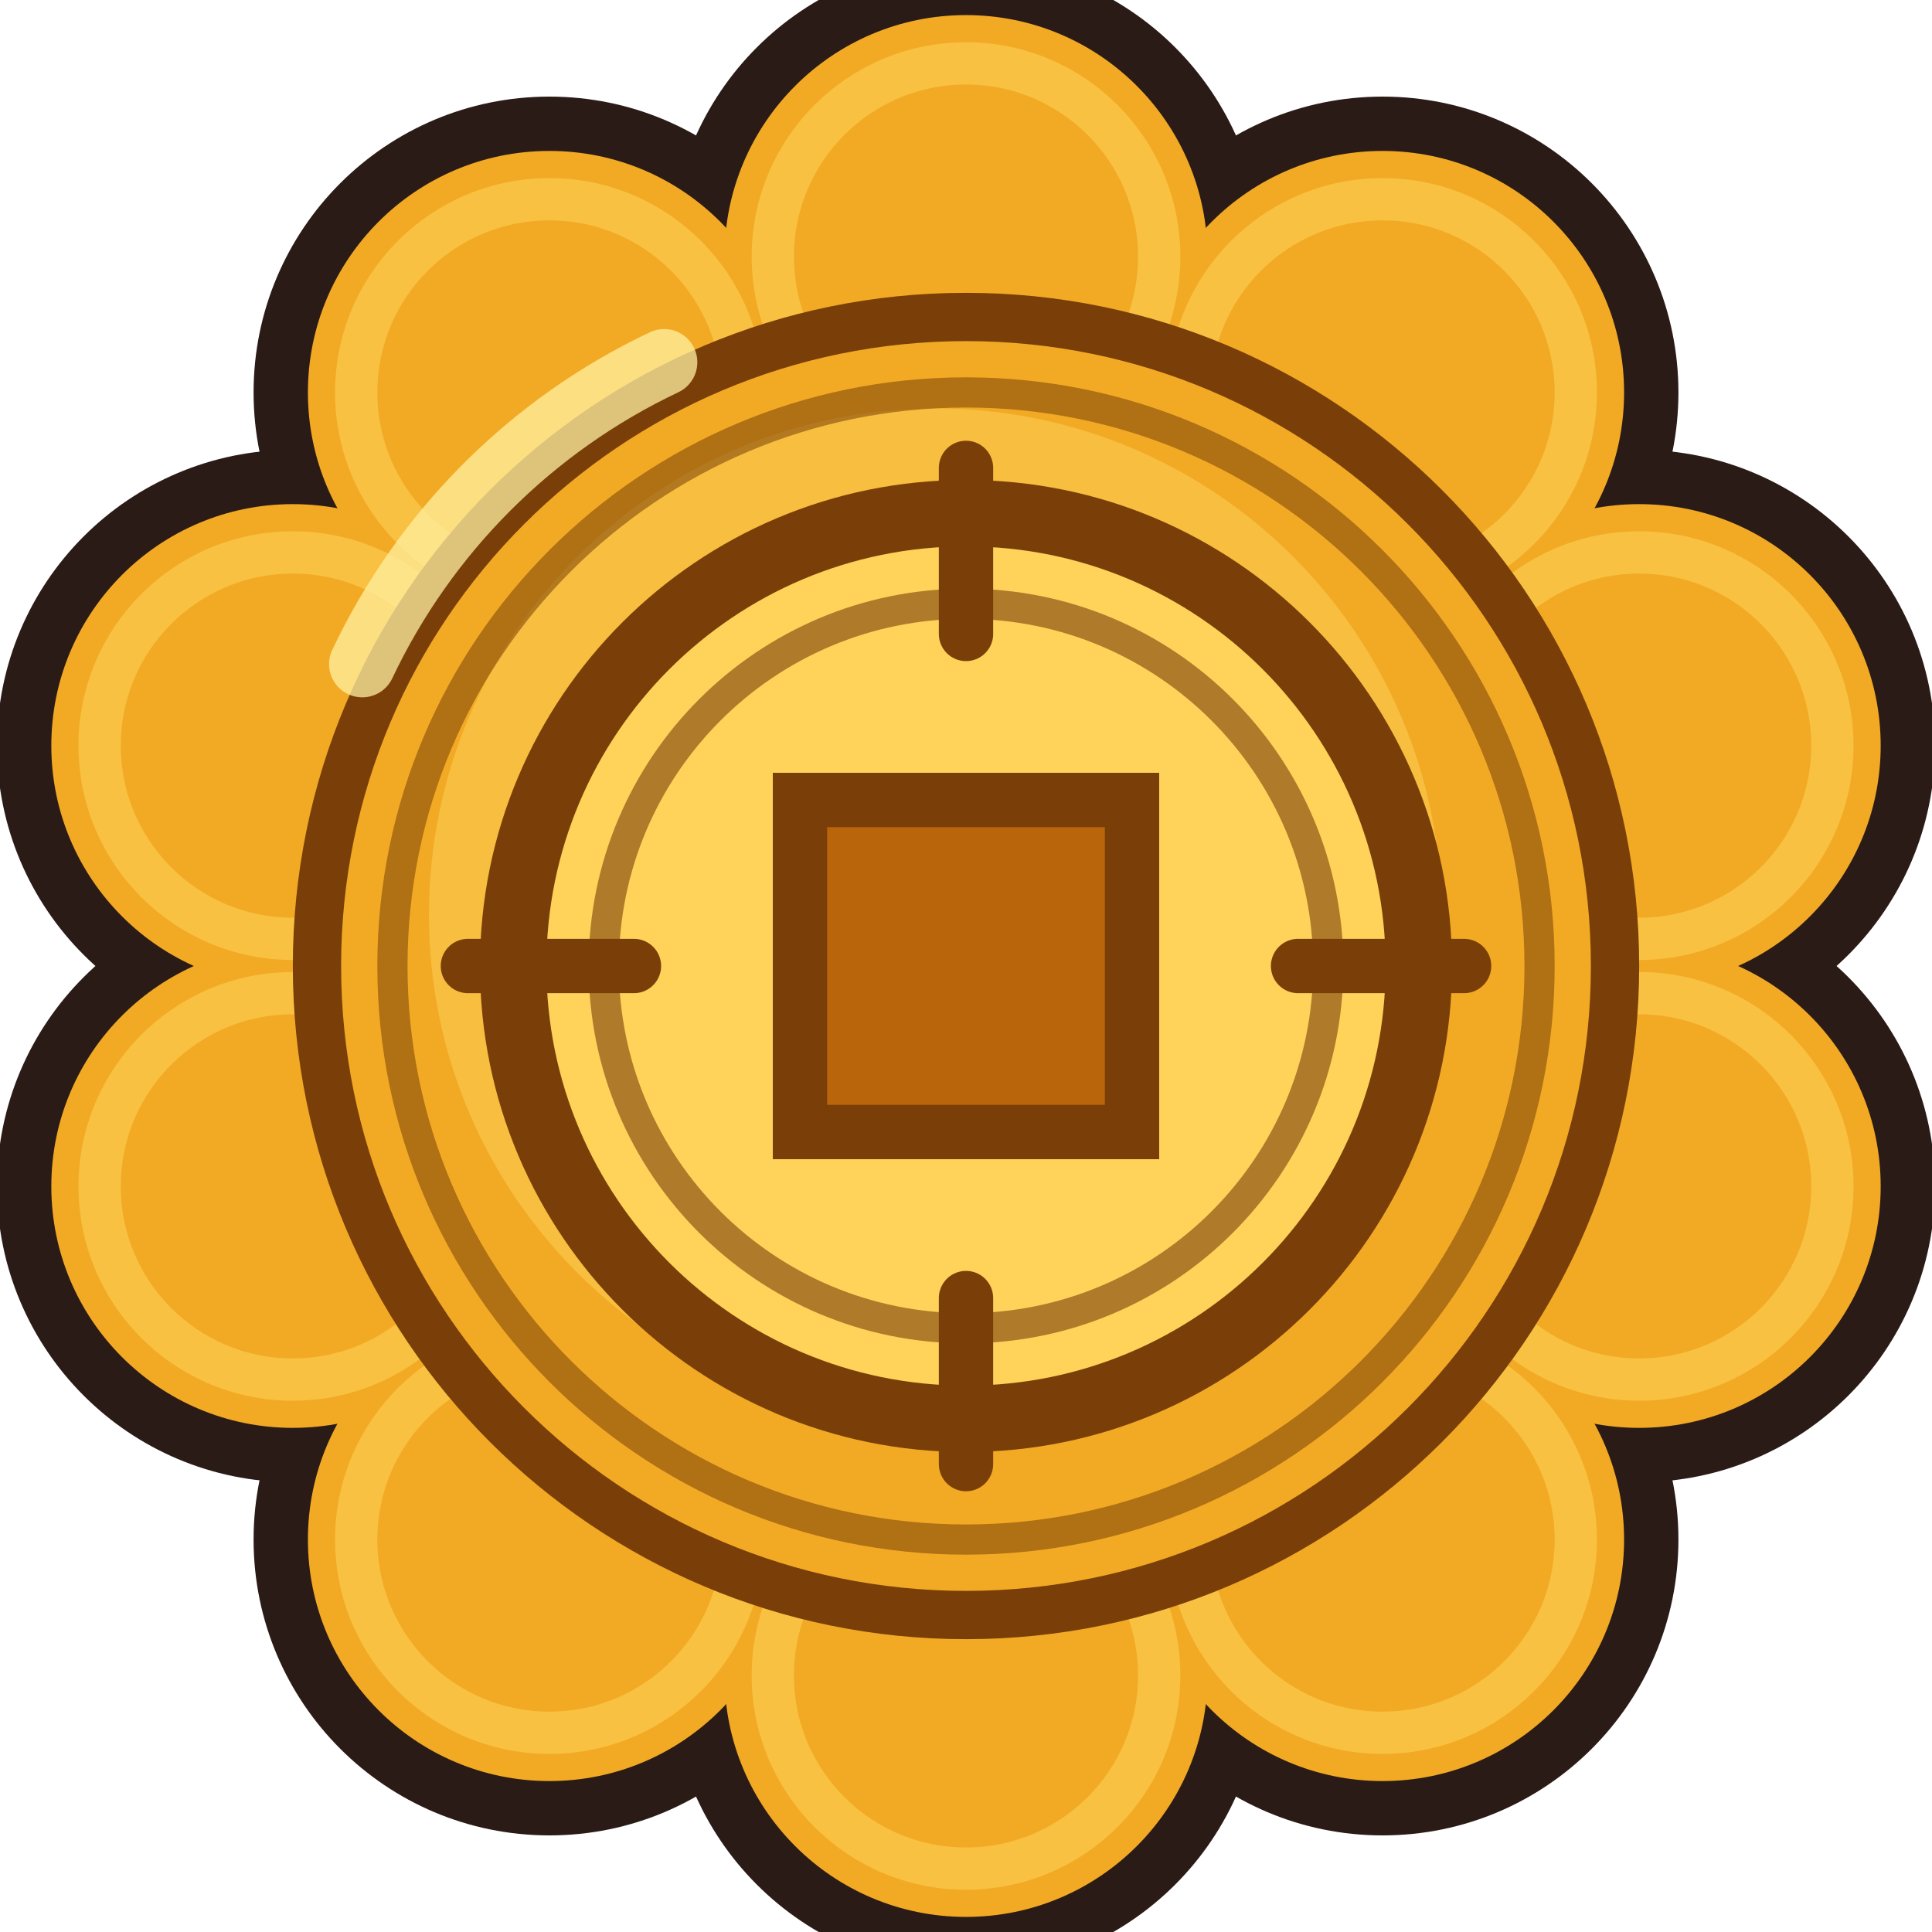
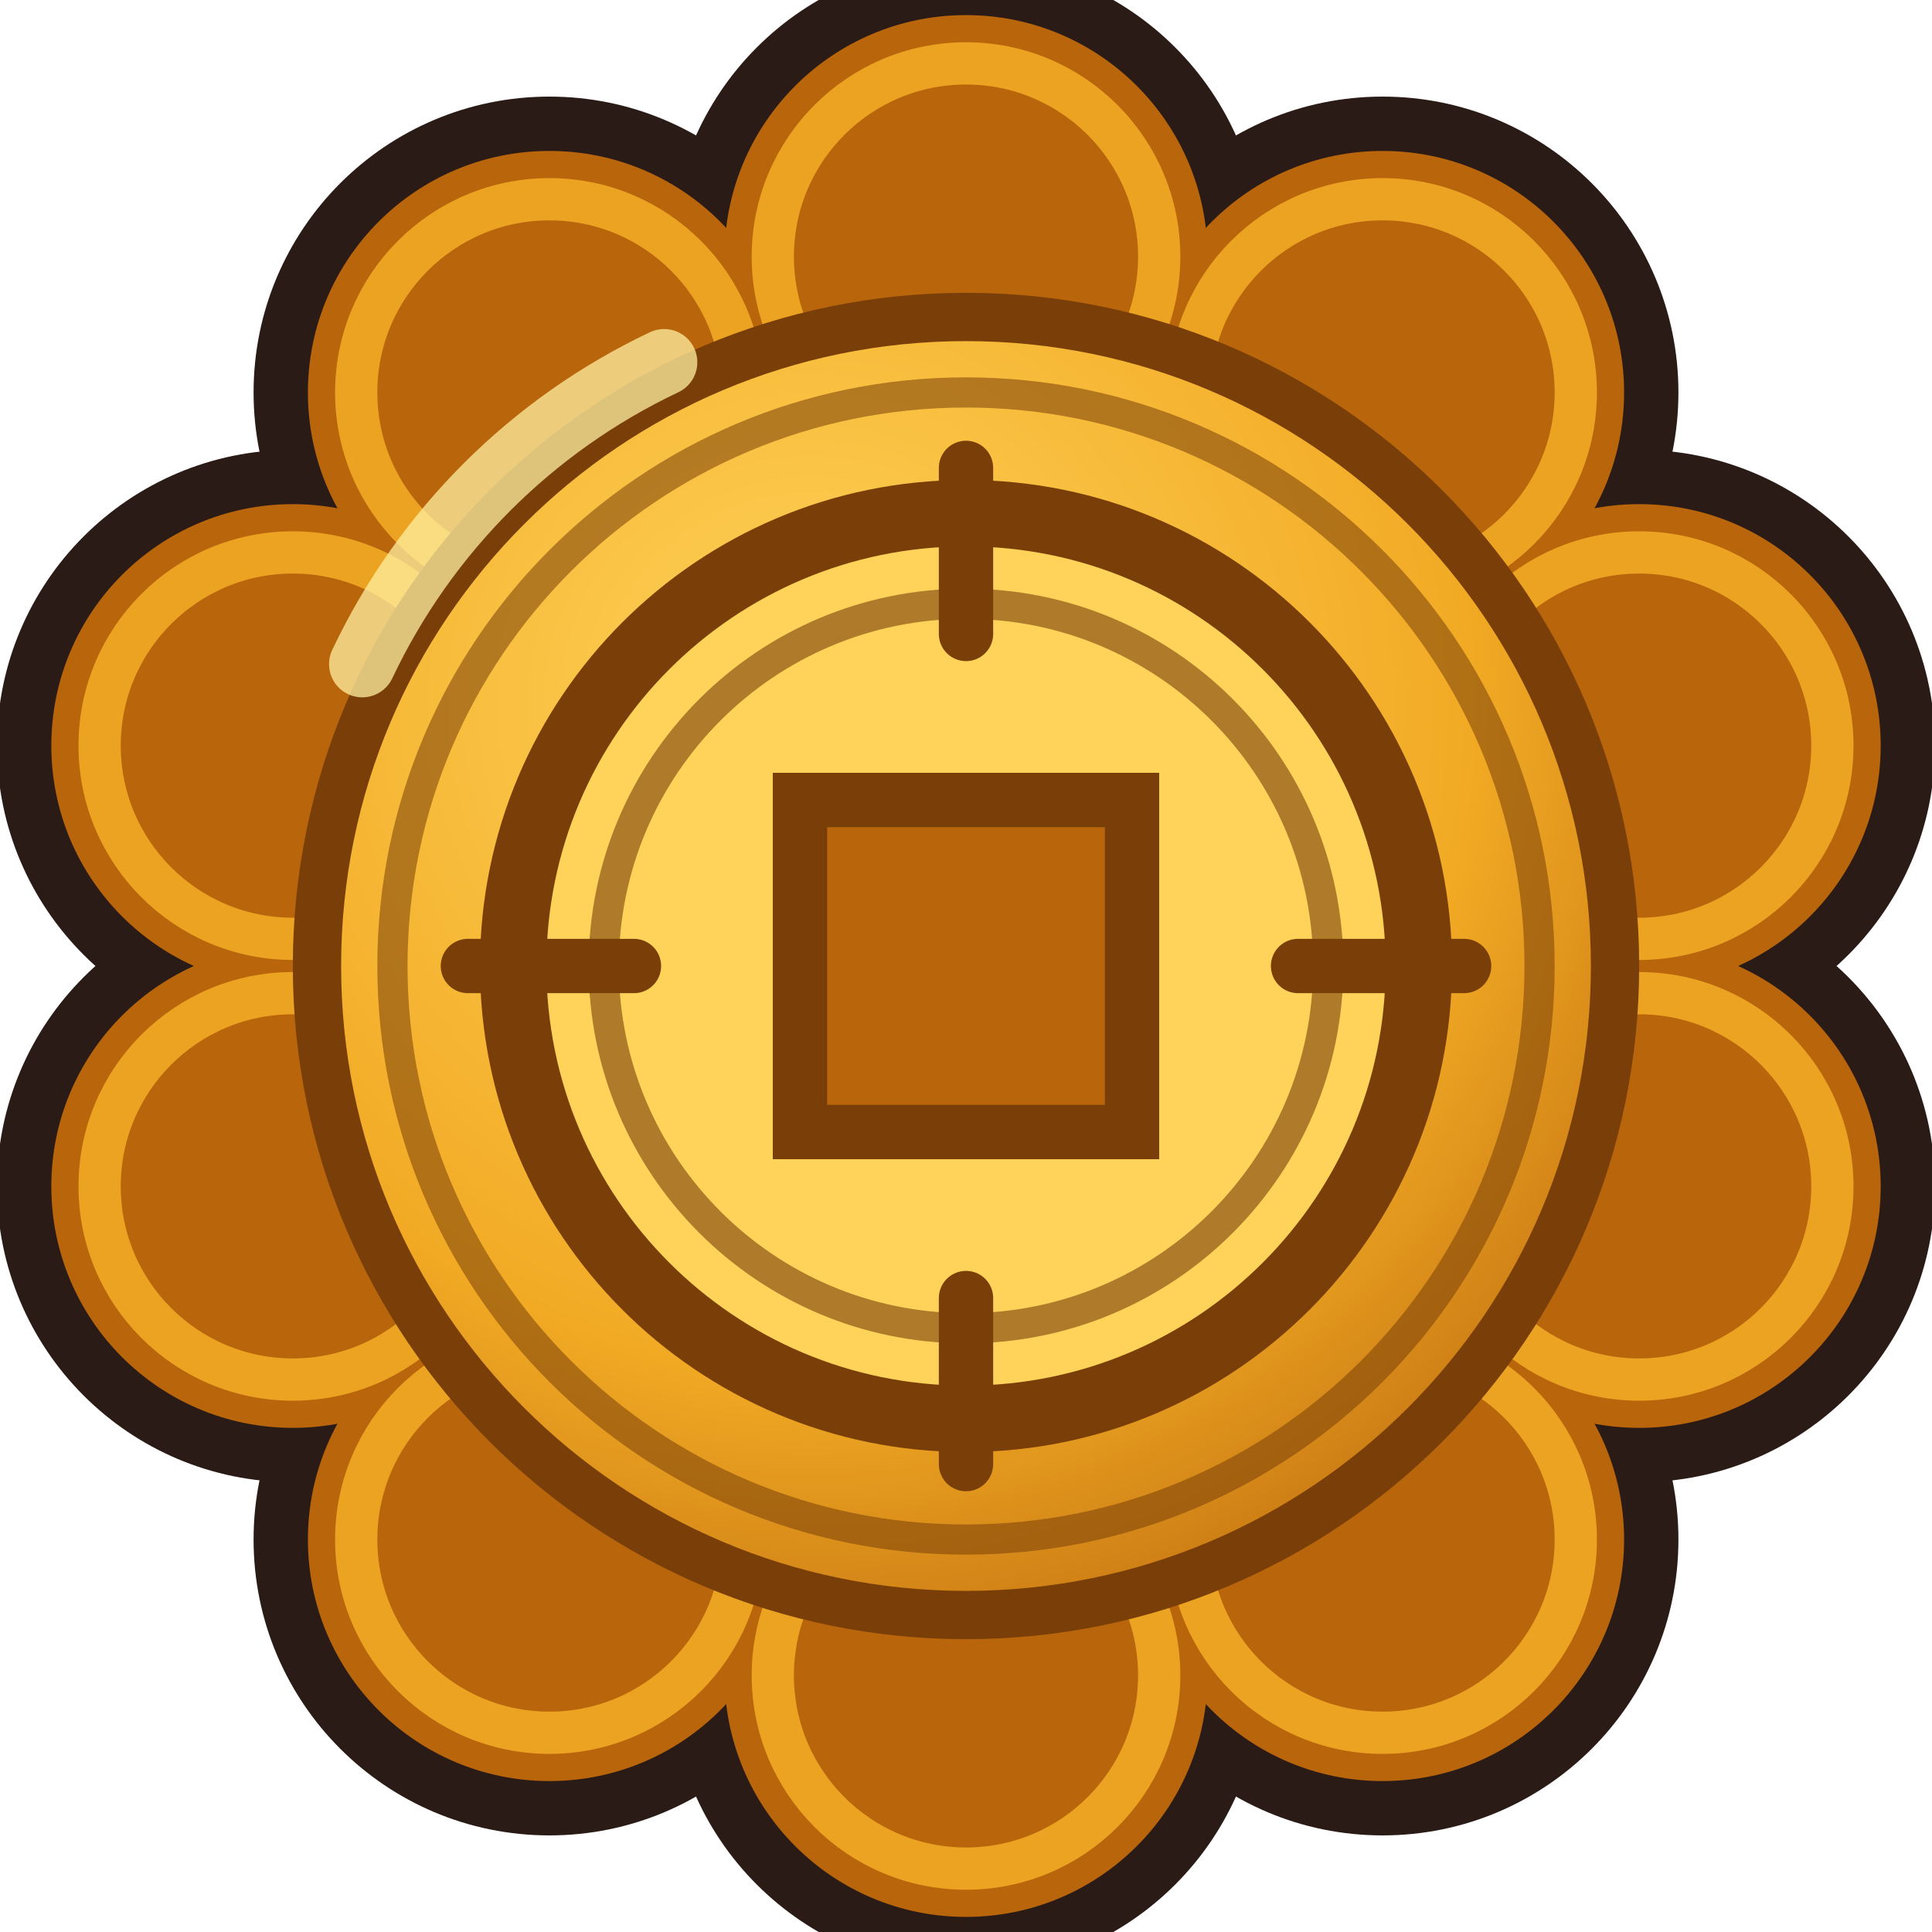
<svg xmlns="http://www.w3.org/2000/svg" viewBox="0 0 64 64">
-   <g fill="#f2aa24" stroke="#2b1b17" stroke-width="3.6">
+   <defs>
+     <radialGradient id="tile-yellow-g" cx=".38" cy=".3" r=".85">
+       <stop offset="0" stop-color="#ffd35a" />
+       <stop offset=".6" stop-color="#f2aa24" />
+       <stop offset="1" stop-color="#b8650c" />
+     </radialGradient>
+   </defs>
+   <g fill="#b8650c" stroke="#2b1b17" stroke-width="3.6">
    <circle cx="32" cy="8.5" r="8" />
    <circle cx="45.8" cy="13" r="8" />
    <circle cx="54.3" cy="24.7" r="8" />
    <circle cx="54.3" cy="39.3" r="8" />
    <circle cx="45.8" cy="51" r="8" />
    <circle cx="32" cy="55.5" r="8" />
    <circle cx="18.2" cy="51" r="8" />
    <circle cx="9.7" cy="39.3" r="8" />
    <circle cx="9.7" cy="24.7" r="8" />
    <circle cx="18.2" cy="13" r="8" />
    <circle cx="32" cy="32" r="24" stroke="none" />
  </g>
-   <g fill="#f2aa24">
+   <g fill="#b8650c">
    <circle cx="32" cy="8.5" r="8" />
    <circle cx="45.8" cy="13" r="8" />
    <circle cx="54.3" cy="24.7" r="8" />
    <circle cx="54.3" cy="39.3" r="8" />
    <circle cx="45.8" cy="51" r="8" />
    <circle cx="32" cy="55.5" r="8" />
    <circle cx="18.2" cy="51" r="8" />
    <circle cx="9.7" cy="39.3" r="8" />
    <circle cx="9.7" cy="24.7" r="8" />
    <circle cx="18.2" cy="13" r="8" />
    <circle cx="32" cy="32" r="24" />
  </g>
-   <g fill="none" stroke="#f9c142" stroke-width="1.4">
+   <g fill="none" stroke="#f2aa24" stroke-width="1.4" opacity=".9">
    <circle cx="32" cy="8.5" r="6.4" />
    <circle cx="45.8" cy="13" r="6.4" />
    <circle cx="54.3" cy="24.7" r="6.4" />
    <circle cx="54.3" cy="39.3" r="6.4" />
    <circle cx="45.8" cy="51" r="6.4" />
    <circle cx="32" cy="55.5" r="6.4" />
    <circle cx="18.2" cy="51" r="6.4" />
    <circle cx="9.7" cy="39.3" r="6.4" />
    <circle cx="9.7" cy="24.7" r="6.4" />
    <circle cx="18.2" cy="13" r="6.4" />
  </g>
-   <circle cx="32" cy="32" r="21.5" fill="#f2aa24" stroke="#7a3f08" stroke-width="1.6" />
-   <circle cx="30.98" cy="30.3" r="16.77" fill="#f8be3f" stroke="none" />
-   <circle cx="29.31" cy="27.51" r="9.03" fill="#ffd35a" stroke="none" />
+   <circle cx="32" cy="32" r="21.5" fill="url(#tile-yellow-g)" stroke="#7a3f08" stroke-width="1.6" />
  <circle cx="32" cy="32" r="19" fill="none" stroke="#7a3f08" stroke-width="1" opacity=".55" />
  <circle cx="32" cy="32" r="15" fill="#ffd35a" stroke="#7a3f08" stroke-width="2.2" />
  <circle cx="32" cy="32" r="12" fill="none" stroke="#7a3f08" stroke-width="1" opacity=".6" />
  <rect x="26.5" y="26.5" width="11" height="11" fill="#b8650c" stroke="#7a3f08" stroke-width="1.8" />
  <g stroke="#7a3f08" stroke-width="1.8" stroke-linecap="round">
    <path d="M32 15.5V21M32 43V48.5M15.5 32H21M43 32H48.5" />
  </g>
  <path d="M12 22A21 21 0 0 1 22 12" fill="none" stroke="#fff0a0" stroke-width="2.2" stroke-linecap="round" opacity=".75" />
</svg>
